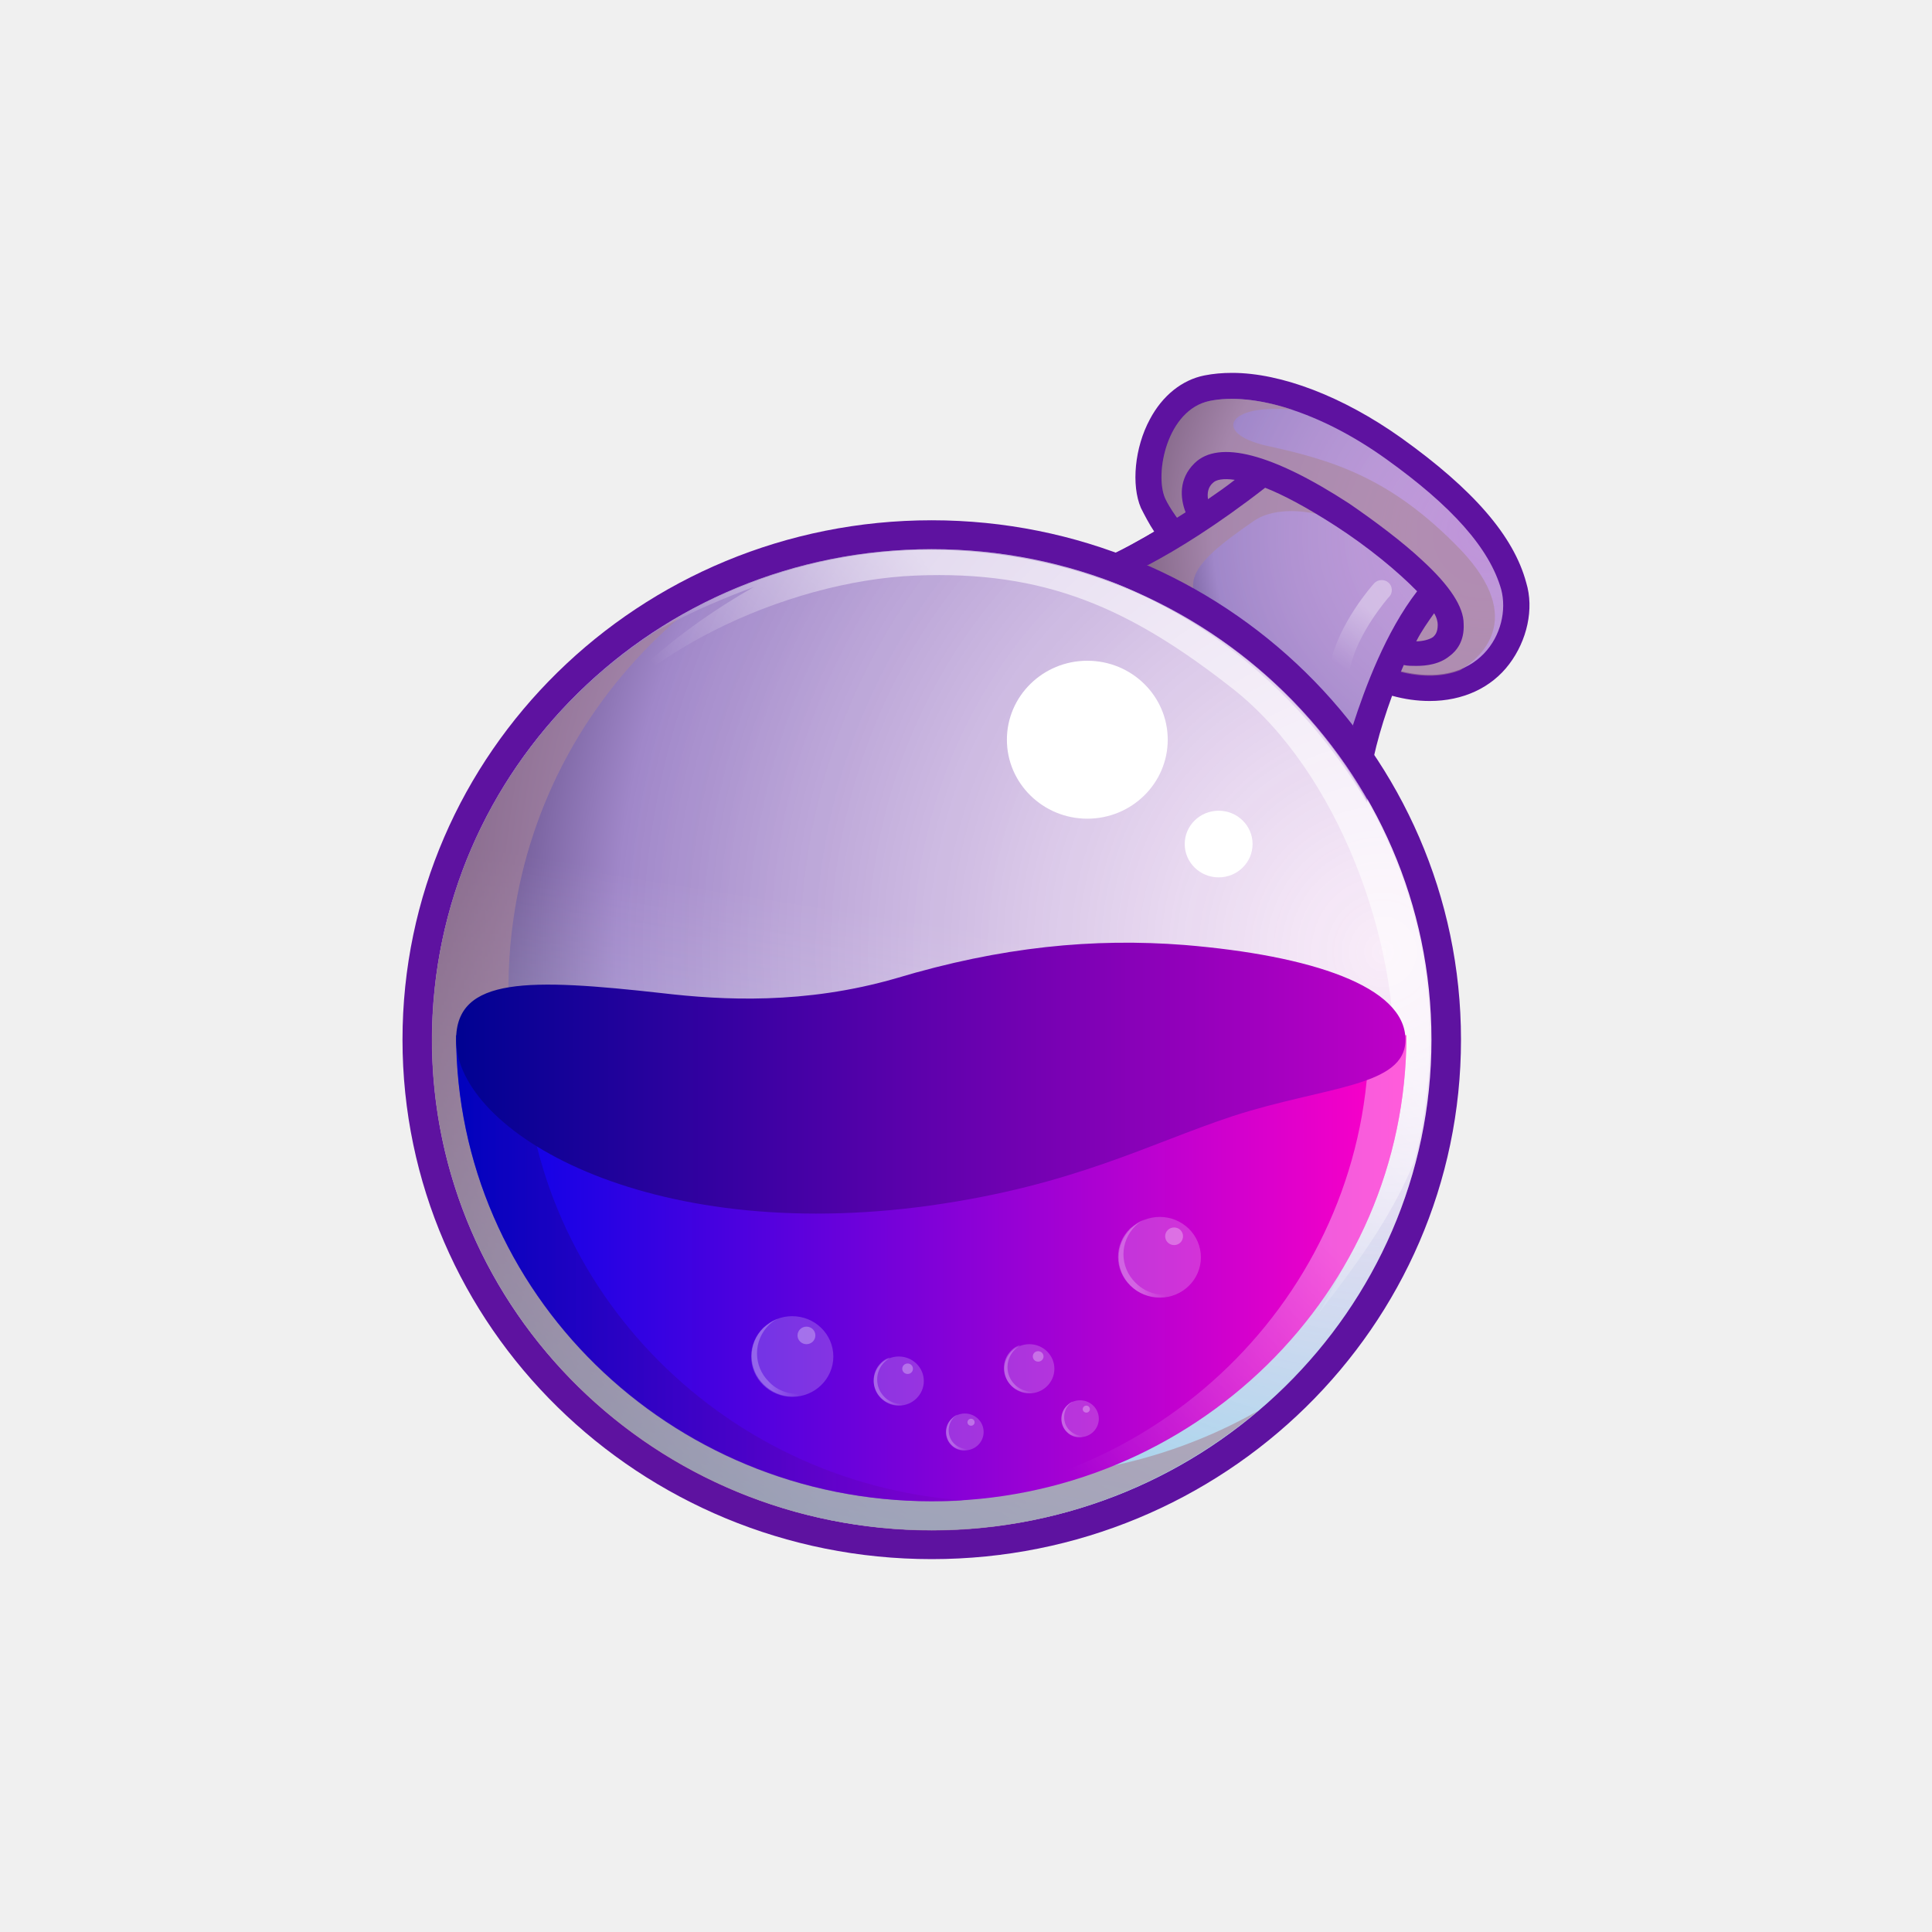
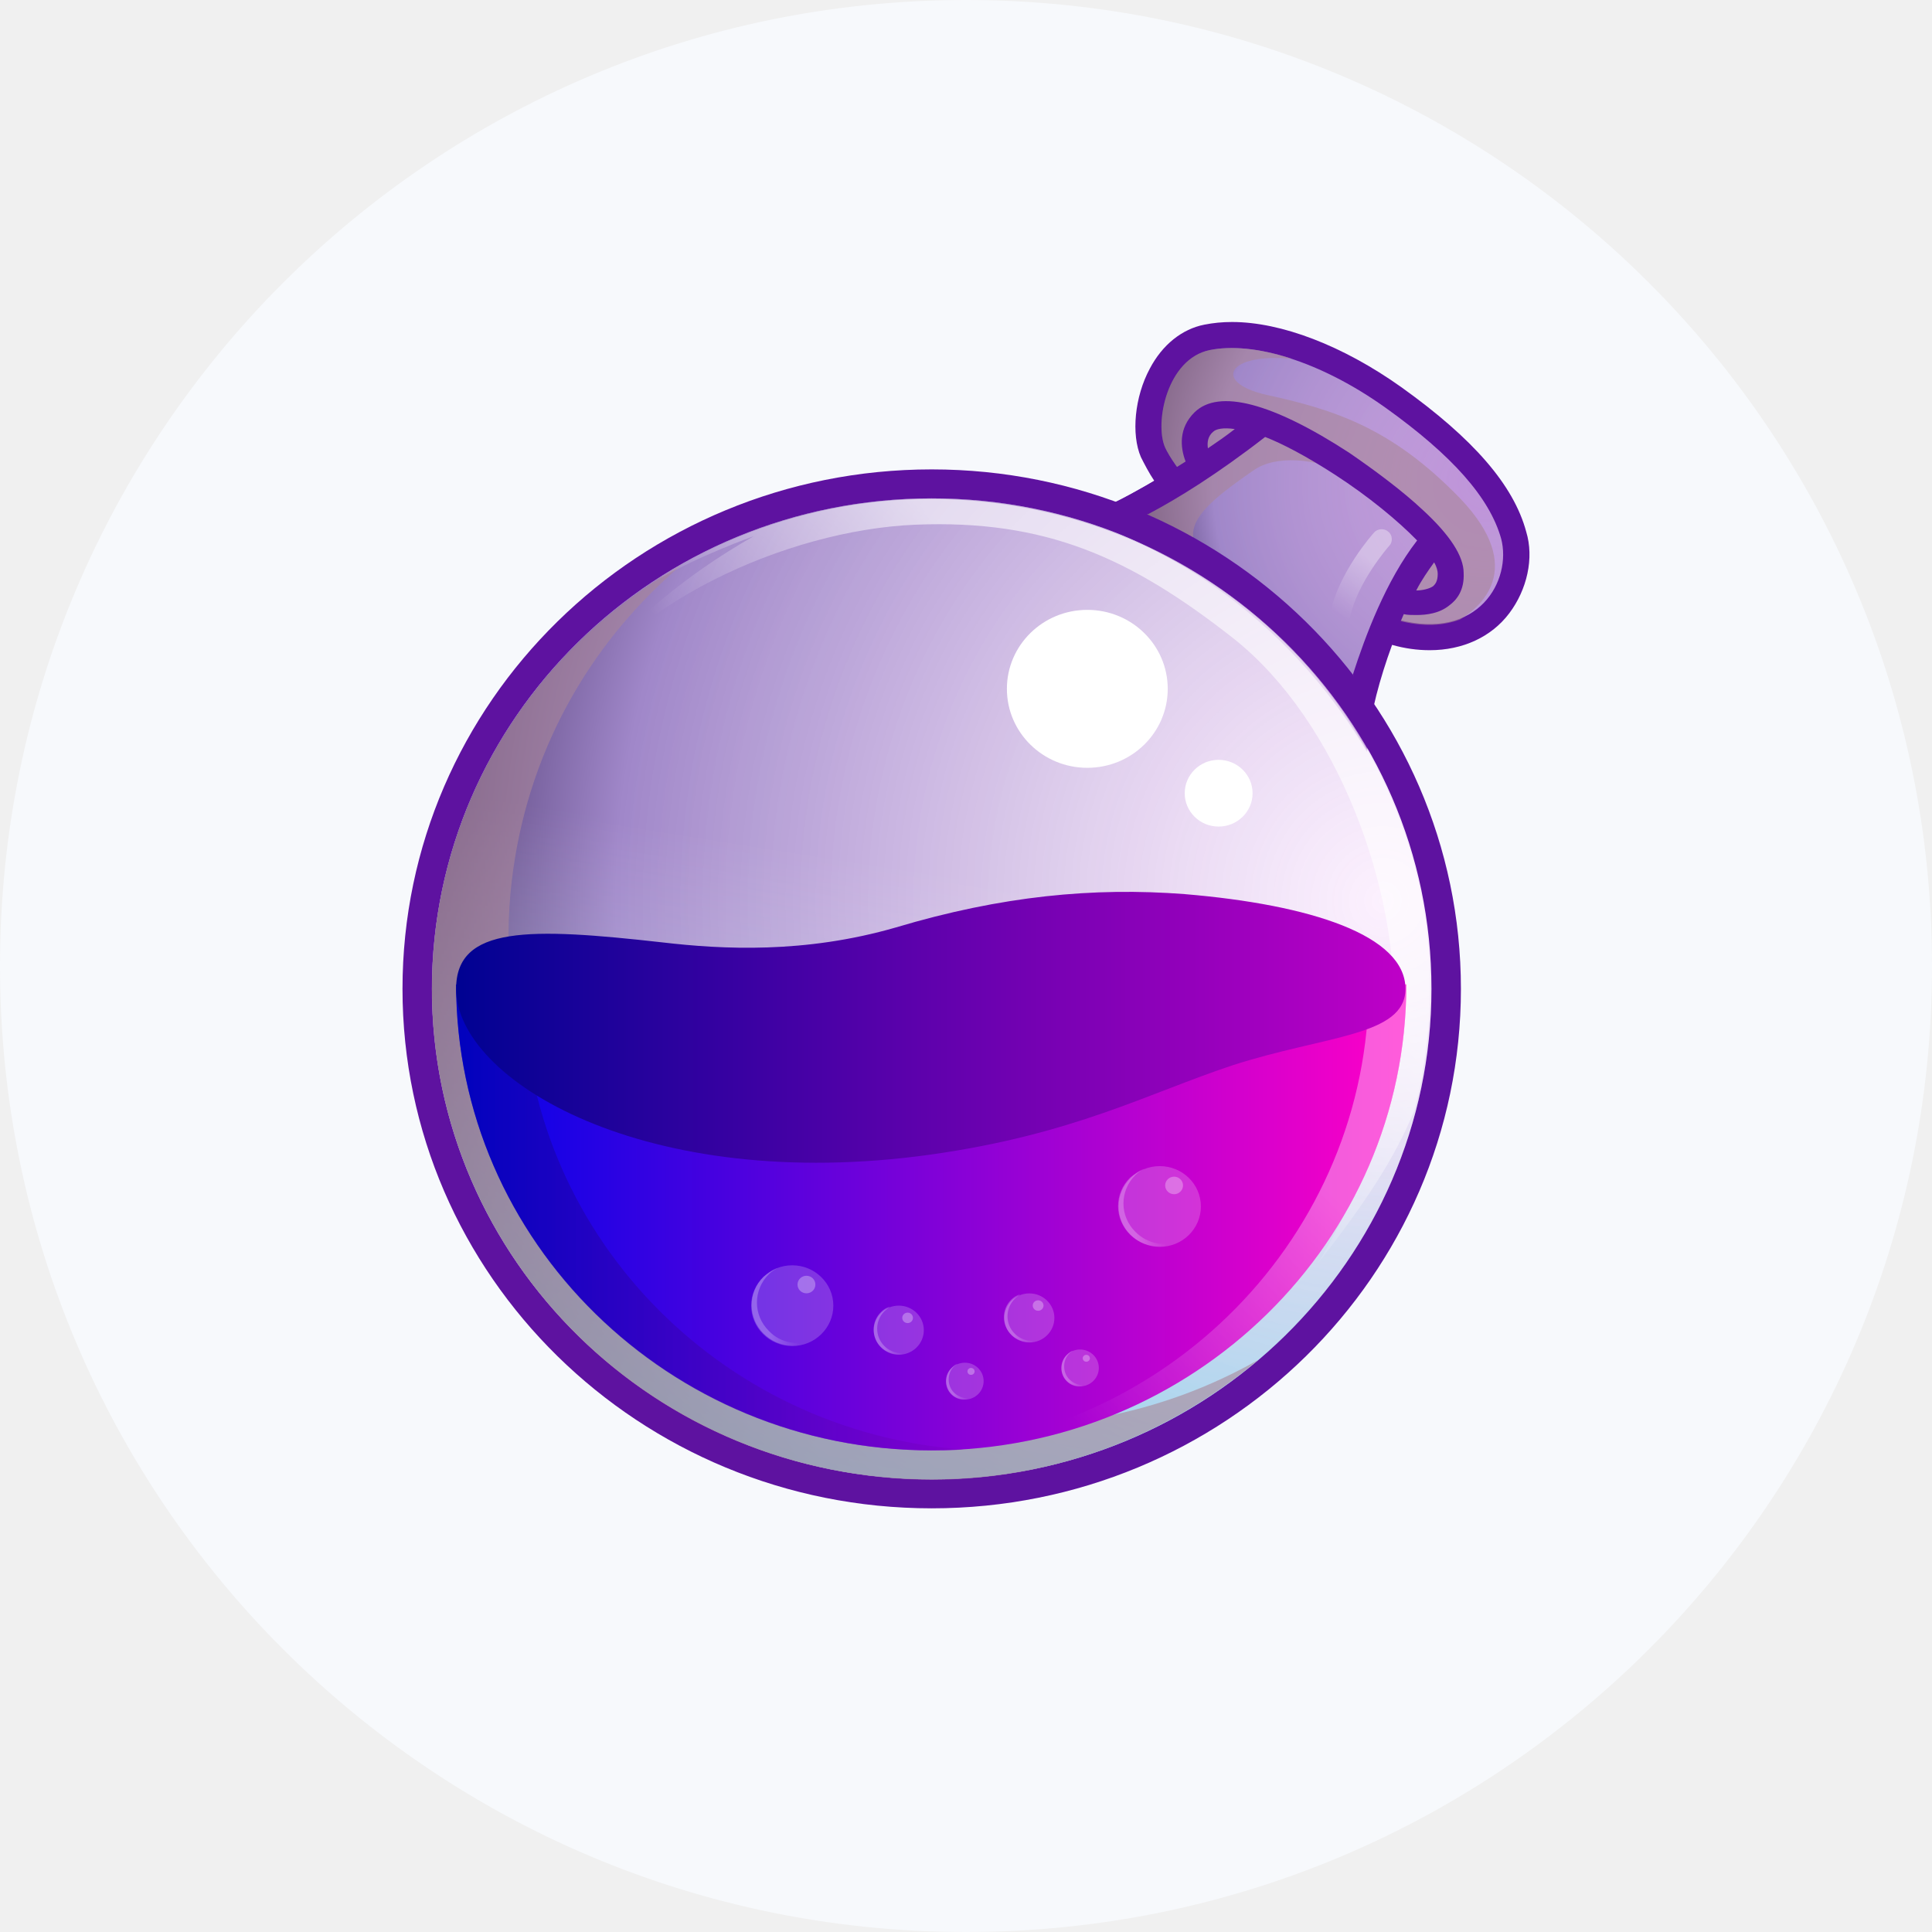
<svg xmlns="http://www.w3.org/2000/svg" width="24" height="24" viewBox="0 0 24 24" fill="none">
-   <path d="M18.959 7.237C18.804 6.659 18.304 6.081 17.404 5.438C16.683 4.926 15.916 4.632 15.306 4.632C15.183 4.632 15.072 4.642 14.961 4.664C14.684 4.719 14.439 4.915 14.284 5.209C14.095 5.558 14.051 6.027 14.173 6.31C14.217 6.397 14.273 6.506 14.339 6.605C13.751 6.953 13.418 7.051 13.373 7.062C14.906 7.564 16.183 8.61 16.982 9.973L16.994 9.842C17.027 9.482 17.138 9.068 17.293 8.643C17.449 8.686 17.604 8.708 17.76 8.708C18.171 8.708 18.526 8.545 18.748 8.25C18.97 7.956 19.059 7.564 18.959 7.237Z" fill="#5E12A0" />
-   <path d="M17.36 8.327C18.371 8.599 18.782 7.836 18.649 7.324C18.504 6.812 18.038 6.288 17.216 5.7C16.394 5.111 15.562 4.871 15.028 4.98C14.495 5.089 14.34 5.885 14.473 6.19C14.529 6.31 14.651 6.485 14.817 6.681C14.606 6.823 14.406 6.932 14.24 7.03C15.262 7.477 16.15 8.174 16.816 9.046C16.894 8.752 17.005 8.49 17.105 8.261C17.183 8.272 17.272 8.294 17.36 8.327Z" fill="url(#paint0_radial_17199_459)" />
-   <path d="M11.574 19.008C15.003 19.008 17.782 16.28 17.782 12.915C17.782 9.55 15.003 6.822 11.574 6.822C8.146 6.822 5.367 9.55 5.367 12.915C5.367 16.28 8.146 19.008 11.574 19.008Z" fill="url(#paint1_radial_17199_459)" />
-   <path opacity="0.6" d="M18.138 6.822C17.294 5.95 16.584 5.721 15.729 5.536C15.062 5.383 15.24 5.013 16.051 5.089C15.662 4.958 15.295 4.926 15.029 4.98C14.496 5.089 14.34 5.885 14.474 6.19C14.529 6.31 14.651 6.484 14.818 6.68C14.518 6.877 14.263 7.018 14.052 7.127C14.152 7.171 14.274 7.226 14.418 7.302C14.796 7.498 15.207 7.825 15.207 7.825C14.585 7.302 14.718 7.062 15.573 6.473C15.84 6.288 16.328 6.31 16.784 6.539C17.239 6.768 17.772 7.345 17.772 7.345L17.261 8.305C17.294 8.316 17.328 8.326 17.361 8.337C17.683 8.425 17.938 8.403 18.138 8.326C18.372 8.185 18.982 7.705 18.138 6.822Z" fill="#A98698" />
-   <path d="M15.716 6.059C15.938 6.146 16.227 6.299 16.583 6.528C17.005 6.8 17.371 7.106 17.604 7.345C17.216 7.847 16.96 8.534 16.805 9.013C16.883 9.122 16.971 9.231 17.049 9.34C17.127 9.068 17.26 8.664 17.438 8.261C17.482 8.272 17.538 8.272 17.593 8.272C17.726 8.272 17.882 8.25 18.004 8.152C18.093 8.087 18.193 7.967 18.182 7.749C18.182 7.542 18.015 7.28 17.671 6.964C17.427 6.735 17.093 6.484 16.76 6.255C15.805 5.634 15.139 5.46 14.839 5.754C14.639 5.95 14.661 6.19 14.728 6.364C14.373 6.593 14.073 6.757 13.873 6.866C14.006 6.909 14.128 6.964 14.262 7.018C14.617 6.833 15.128 6.517 15.716 6.059ZM17.815 7.618C17.849 7.672 17.86 7.727 17.86 7.76C17.86 7.858 17.826 7.89 17.804 7.912C17.76 7.945 17.671 7.967 17.593 7.967C17.66 7.836 17.738 7.727 17.815 7.618ZM15.072 5.994C15.106 5.961 15.194 5.939 15.339 5.961C15.228 6.048 15.117 6.125 15.006 6.201C14.995 6.125 15.006 6.048 15.072 5.994Z" fill="#5E12A0" />
-   <path d="M11.574 6.463C7.943 6.463 5 9.351 5 12.915C5 16.48 7.943 19.368 11.574 19.368C15.206 19.368 18.149 16.48 18.149 12.915C18.149 9.351 15.195 6.463 11.574 6.463ZM11.574 19.009C8.143 19.009 5.367 16.284 5.367 12.915C5.367 9.547 8.143 6.822 11.574 6.822C15.006 6.822 17.782 9.547 17.782 12.915C17.782 16.284 14.995 19.009 11.574 19.009Z" fill="#5E12A0" />
-   <path opacity="0.6" d="M11.574 19.008C15.003 19.008 17.782 16.28 17.782 12.915C17.782 9.55 15.003 6.822 11.574 6.822C8.146 6.822 5.367 9.55 5.367 12.915C5.367 16.28 8.146 19.008 11.574 19.008Z" fill="url(#paint2_linear_17199_459)" />
-   <path opacity="0.6" d="M11.53 18.267C8.143 17.733 5.844 14.605 6.399 11.28C6.643 9.809 7.399 8.555 8.465 7.651C6.91 8.533 5.755 10.07 5.444 11.945C4.9 15.27 7.199 18.398 10.575 18.932C12.463 19.237 14.284 18.66 15.627 17.526C14.439 18.202 12.996 18.496 11.53 18.267Z" fill="#A98698" />
-   <path opacity="0.6" d="M12.563 6.91C10.997 6.659 9.475 7.008 8.232 7.782C8.209 7.804 8.187 7.826 8.187 7.826C8.665 7.542 9.364 7.292 9.364 7.292C7.565 8.316 7.01 9.482 7.01 9.482C7.71 8.153 9.764 7.215 11.374 7.15C12.985 7.084 14.04 7.553 15.328 8.567C16.616 9.591 17.393 11.684 17.316 13.341C17.249 14.998 16.361 16.339 16.361 16.339C16.971 15.565 17.338 14.998 17.571 14.42C17.616 14.246 17.66 14.072 17.682 13.886C18.237 10.572 15.95 7.444 12.563 6.91Z" fill="url(#paint3_linear_17199_459)" />
-   <path d="M17.471 12.861C17.471 16.054 14.828 18.649 11.574 18.649C8.32 18.649 5.666 16.054 5.666 12.861H17.471Z" fill="url(#paint4_linear_17199_459)" />
+   <circle cx="12" cy="12" r="12" fill="#F7F9FC" />
+   <path d="M18.959 6.605C18.803 6.027 18.304 5.45 17.404 4.807C16.682 4.294 15.916 4 15.305 4C15.183 4 15.072 4.011 14.961 4.033C14.684 4.087 14.439 4.283 14.284 4.578C14.095 4.927 14.05 5.395 14.173 5.679C14.217 5.766 14.273 5.875 14.339 5.973C13.751 6.322 13.418 6.42 13.373 6.431C14.906 6.932 16.183 7.979 16.982 9.341L16.993 9.21C17.027 8.851 17.138 8.436 17.293 8.011C17.449 8.055 17.604 8.077 17.76 8.077C18.171 8.077 18.526 7.913 18.748 7.619C18.97 7.325 19.059 6.932 18.959 6.605Z" fill="#5E12A0" />
+   <path d="M17.36 7.695C18.371 7.968 18.782 7.205 18.648 6.692C18.504 6.18 18.038 5.657 17.216 5.068C16.394 4.48 15.561 4.24 15.028 4.349C14.495 4.458 14.34 5.254 14.473 5.559C14.528 5.679 14.651 5.853 14.817 6.049C14.606 6.191 14.406 6.3 14.24 6.398C15.261 6.845 16.15 7.543 16.816 8.415C16.894 8.12 17.005 7.859 17.105 7.63C17.183 7.641 17.271 7.662 17.36 7.695Z" fill="url(#paint0_radial_5685_19370)" />
+   <path d="M11.574 18.377C15.003 18.377 17.782 15.649 17.782 12.284C17.782 8.918 15.003 6.19 11.574 6.19C8.146 6.19 5.366 8.918 5.366 12.284C5.366 15.649 8.146 18.377 11.574 18.377Z" fill="url(#paint1_radial_5685_19370)" />
+   <path opacity="0.6" d="M18.138 6.191C17.294 5.319 16.584 5.09 15.729 4.904C15.062 4.752 15.24 4.381 16.05 4.457C15.662 4.327 15.295 4.294 15.029 4.348C14.496 4.457 14.34 5.253 14.473 5.558C14.529 5.678 14.651 5.853 14.818 6.049C14.518 6.245 14.263 6.387 14.052 6.496C14.152 6.539 14.274 6.594 14.418 6.67C14.796 6.866 15.207 7.193 15.207 7.193C14.585 6.67 14.718 6.43 15.573 5.842C15.839 5.656 16.328 5.678 16.783 5.907C17.239 6.136 17.772 6.714 17.772 6.714L17.261 7.673C17.294 7.684 17.328 7.695 17.361 7.706C17.683 7.793 17.938 7.771 18.138 7.695C18.372 7.553 18.982 7.074 18.138 6.191Z" fill="#A98698" />
+   <path d="M15.716 5.428C15.938 5.515 16.227 5.667 16.582 5.896C17.004 6.169 17.371 6.474 17.604 6.714C17.215 7.215 16.96 7.902 16.805 8.382C16.882 8.491 16.971 8.6 17.049 8.709C17.127 8.436 17.26 8.033 17.438 7.629C17.482 7.64 17.538 7.64 17.593 7.64C17.726 7.64 17.882 7.619 18.004 7.52C18.093 7.455 18.193 7.335 18.182 7.117C18.182 6.91 18.015 6.648 17.671 6.332C17.427 6.103 17.093 5.853 16.76 5.624C15.805 5.003 15.139 4.828 14.839 5.122C14.639 5.319 14.661 5.558 14.728 5.733C14.373 5.962 14.073 6.125 13.873 6.234C14.006 6.278 14.128 6.332 14.261 6.387C14.617 6.202 15.128 5.885 15.716 5.428ZM17.815 6.986C17.848 7.041 17.86 7.095 17.86 7.128C17.86 7.226 17.826 7.259 17.804 7.281C17.76 7.313 17.671 7.335 17.593 7.335C17.66 7.204 17.737 7.095 17.815 6.986ZM15.072 5.362C15.105 5.33 15.194 5.308 15.339 5.33C15.228 5.417 15.117 5.493 15.005 5.569C14.994 5.493 15.005 5.417 15.072 5.362Z" fill="#5E12A0" />
+   <path d="M11.574 5.831C7.943 5.831 5 8.719 5 12.284C5 15.848 7.943 18.737 11.574 18.737C15.206 18.737 18.148 15.848 18.148 12.284C18.148 8.719 15.195 5.831 11.574 5.831ZM11.574 18.377C8.143 18.377 5.366 15.652 5.366 12.284C5.366 8.916 8.143 6.191 11.574 6.191C15.006 6.191 17.782 8.916 17.782 12.284C17.782 15.652 14.995 18.377 11.574 18.377Z" fill="#5E12A0" />
+   <path opacity="0.6" d="M11.574 18.377C15.003 18.377 17.782 15.649 17.782 12.284C17.782 8.918 15.003 6.19 11.574 6.19C8.146 6.19 5.366 8.918 5.366 12.284C5.366 15.649 8.146 18.377 11.574 18.377Z" fill="url(#paint2_linear_5685_19370)" />
+   <path opacity="0.6" d="M11.53 17.636C8.143 17.102 5.844 13.973 6.399 10.649C6.643 9.177 7.399 7.924 8.465 7.019C6.91 7.902 5.755 9.439 5.444 11.314C4.9 14.638 7.199 17.767 10.575 18.301C12.463 18.606 14.284 18.028 15.627 16.895C14.439 17.57 12.996 17.865 11.53 17.636Z" fill="#A98698" />
+   <path opacity="0.6" d="M12.563 6.278C10.997 6.028 9.475 6.377 8.232 7.15C8.209 7.172 8.187 7.194 8.187 7.194C8.665 6.911 9.364 6.66 9.364 6.66C7.565 7.685 7.01 8.851 7.01 8.851C7.71 7.521 9.764 6.584 11.374 6.518C12.985 6.453 14.04 6.922 15.328 7.935C16.616 8.96 17.393 11.053 17.316 12.71C17.249 14.366 16.361 15.707 16.361 15.707C16.971 14.933 17.338 14.366 17.571 13.789C17.616 13.614 17.66 13.44 17.682 13.255C18.237 9.941 15.95 6.813 12.563 6.278Z" fill="url(#paint3_linear_5685_19370)" />
+   <path d="M17.47 12.229C17.47 15.423 14.827 18.017 11.573 18.017C8.32 18.017 5.666 15.423 5.666 12.229H17.47Z" fill="url(#paint4_linear_5685_19370)" />
  <g opacity="0.6">
-     <path opacity="0.6" d="M17.005 12.861C17.005 15.979 14.495 18.529 11.341 18.649C11.419 18.649 11.496 18.649 11.574 18.649C14.828 18.649 17.471 16.055 17.471 12.861H17.005Z" fill="url(#paint5_linear_17199_459)" />
+     <path opacity="0.6" d="M17.004 12.229C17.004 15.347 14.495 17.898 11.341 18.017C11.419 18.017 11.496 18.017 11.574 18.017C14.828 18.017 17.471 15.423 17.471 12.229H17.004Z" fill="url(#paint5_linear_5685_19370)" />
  </g>
  <g opacity="0.7">
-     <path opacity="0.7" d="M6.5 12.861H5.668C5.668 16.055 8.311 18.649 11.564 18.649C11.709 18.649 11.842 18.649 11.975 18.638C8.921 18.42 6.5 15.913 6.5 12.861Z" fill="url(#paint6_linear_17199_459)" />
+     <path opacity="0.7" d="M6.5 12.229H5.667C5.667 15.423 8.311 18.017 11.564 18.017C11.709 18.017 11.842 18.017 11.975 18.006C8.921 17.789 6.5 15.281 6.5 12.229Z" fill="url(#paint6_linear_5685_19370)" />
  </g>
-   <path d="M17.459 12.916C17.459 12.251 16.282 11.869 14.716 11.739C13.584 11.651 12.44 11.76 11.13 12.153C9.997 12.48 8.975 12.425 8.231 12.338C6.576 12.153 5.666 12.131 5.666 12.916C5.666 14.05 8.02 15.466 11.552 14.976C13.339 14.725 14.261 14.213 15.316 13.864C16.46 13.493 17.459 13.504 17.459 12.916Z" fill="url(#paint7_linear_17199_459)" />
-   <path d="M13.507 10.17C14.059 10.17 14.506 9.73 14.506 9.189C14.506 8.647 14.059 8.208 13.507 8.208C12.956 8.208 12.508 8.647 12.508 9.189C12.508 9.73 12.956 10.17 13.507 10.17Z" fill="white" />
-   <path d="M15.139 10.899C15.371 10.899 15.56 10.714 15.56 10.485C15.56 10.256 15.371 10.071 15.139 10.071C14.906 10.071 14.717 10.256 14.717 10.485C14.717 10.714 14.906 10.899 15.139 10.899Z" fill="white" />
+   <path d="M17.459 12.284C17.459 11.619 16.282 11.238 14.716 11.107C13.584 11.02 12.44 11.129 11.129 11.521C9.997 11.848 8.975 11.794 8.231 11.707C6.576 11.521 5.666 11.499 5.666 12.284C5.666 13.418 8.02 14.835 11.551 14.344C13.339 14.094 14.261 13.581 15.316 13.232C16.46 12.862 17.459 12.873 17.459 12.284Z" fill="url(#paint7_linear_5685_19370)" />
+   <path d="M13.507 9.538C14.059 9.538 14.506 9.099 14.506 8.557C14.506 8.015 14.059 7.576 13.507 7.576C12.955 7.576 12.508 8.015 12.508 8.557C12.508 9.099 12.955 9.538 13.507 9.538Z" fill="white" />
+   <path d="M15.138 10.268C15.371 10.268 15.56 10.082 15.56 9.854C15.56 9.625 15.371 9.439 15.138 9.439C14.905 9.439 14.717 9.625 14.717 9.854C14.717 10.082 14.905 10.268 15.138 10.268Z" fill="white" />
  <g opacity="0.6">
-     <path opacity="0.6" d="M16.647 8.403C16.636 8.403 16.625 8.403 16.625 8.403C16.559 8.393 16.514 8.327 16.525 8.251C16.625 7.749 17.047 7.27 17.069 7.248C17.114 7.194 17.203 7.194 17.247 7.237C17.302 7.281 17.302 7.368 17.258 7.412C17.247 7.422 16.858 7.869 16.77 8.305C16.758 8.371 16.703 8.403 16.647 8.403Z" fill="url(#paint8_linear_17199_459)" />
+     <path opacity="0.6" d="M16.647 7.772C16.636 7.772 16.625 7.772 16.625 7.772C16.558 7.761 16.514 7.696 16.525 7.619C16.625 7.118 17.047 6.638 17.069 6.616C17.113 6.562 17.202 6.562 17.247 6.606C17.302 6.649 17.302 6.736 17.258 6.78C17.247 6.791 16.858 7.238 16.769 7.674C16.758 7.739 16.703 7.772 16.647 7.772Z" fill="url(#paint8_linear_5685_19370)" />
  </g>
-   <path opacity="0.2" d="M11.165 17.461C11.337 17.461 11.476 17.324 11.476 17.156C11.476 16.987 11.337 16.851 11.165 16.851C10.993 16.851 10.854 16.987 10.854 17.156C10.854 17.324 10.993 17.461 11.165 17.461Z" fill="white" />
+   <path opacity="0.2" d="M11.165 16.829C11.337 16.829 11.476 16.693 11.476 16.524C11.476 16.355 11.337 16.219 11.165 16.219C10.993 16.219 10.854 16.355 10.854 16.524C10.854 16.693 10.993 16.829 11.165 16.829Z" fill="white" />
  <g opacity="0.4">
-     <path opacity="0.6" d="M10.988 17.355C10.866 17.235 10.866 17.038 10.988 16.919C11.011 16.897 11.033 16.886 11.055 16.864C11.011 16.875 10.977 16.897 10.944 16.929C10.822 17.049 10.822 17.246 10.944 17.365C11.044 17.463 11.199 17.485 11.321 17.42C11.21 17.463 11.077 17.442 10.988 17.355Z" fill="url(#paint9_linear_17199_459)" />
+     <path opacity="0.6" d="M10.988 16.723C10.866 16.603 10.866 16.407 10.988 16.287C11.011 16.265 11.033 16.254 11.055 16.232C11.011 16.243 10.977 16.265 10.944 16.298C10.822 16.418 10.822 16.614 10.944 16.734C11.044 16.832 11.199 16.854 11.321 16.788C11.21 16.832 11.077 16.81 10.988 16.723Z" fill="url(#paint9_linear_5685_19370)" />
  </g>
-   <path opacity="0.3" d="M11.275 17.068C11.312 17.068 11.341 17.039 11.341 17.003C11.341 16.967 11.312 16.938 11.275 16.938C11.238 16.938 11.208 16.967 11.208 17.003C11.208 17.039 11.238 17.068 11.275 17.068Z" fill="white" />
-   <path opacity="0.2" d="M12.787 17.309C12.959 17.309 13.098 17.172 13.098 17.004C13.098 16.835 12.959 16.698 12.787 16.698C12.615 16.698 12.476 16.835 12.476 17.004C12.476 17.172 12.615 17.309 12.787 17.309Z" fill="white" />
+   <path opacity="0.3" d="M11.275 16.436C11.311 16.436 11.341 16.407 11.341 16.371C11.341 16.335 11.311 16.306 11.275 16.306C11.238 16.306 11.208 16.335 11.208 16.371C11.208 16.407 11.238 16.436 11.275 16.436Z" fill="white" />
+   <path opacity="0.2" d="M12.787 16.677C12.958 16.677 13.098 16.541 13.098 16.372C13.098 16.203 12.958 16.067 12.787 16.067C12.615 16.067 12.476 16.203 12.476 16.372C12.476 16.541 12.615 16.677 12.787 16.677Z" fill="white" />
  <g opacity="0.4">
-     <path opacity="0.6" d="M12.607 17.201C12.485 17.081 12.485 16.885 12.607 16.765C12.629 16.743 12.651 16.732 12.673 16.71C12.629 16.721 12.596 16.743 12.562 16.776C12.44 16.896 12.44 17.092 12.562 17.212C12.662 17.31 12.818 17.332 12.94 17.266C12.829 17.31 12.696 17.288 12.607 17.201Z" fill="url(#paint10_linear_17199_459)" />
+     <path opacity="0.6" d="M12.607 16.569C12.485 16.45 12.485 16.253 12.607 16.133C12.629 16.112 12.651 16.101 12.673 16.079C12.629 16.09 12.596 16.112 12.562 16.144C12.44 16.264 12.44 16.46 12.562 16.58C12.662 16.678 12.818 16.7 12.94 16.635C12.829 16.678 12.695 16.657 12.607 16.569Z" fill="url(#paint10_linear_5685_19370)" />
  </g>
-   <path opacity="0.3" d="M12.896 16.915C12.933 16.915 12.963 16.886 12.963 16.85C12.963 16.814 12.933 16.785 12.896 16.785C12.859 16.785 12.83 16.814 12.83 16.85C12.83 16.886 12.859 16.915 12.896 16.915Z" fill="white" />
-   <path opacity="0.2" d="M11.986 18.017C12.115 18.017 12.219 17.915 12.219 17.788C12.219 17.662 12.115 17.559 11.986 17.559C11.857 17.559 11.753 17.662 11.753 17.788C11.753 17.915 11.857 18.017 11.986 18.017Z" fill="white" />
+   <path opacity="0.3" d="M12.896 16.283C12.933 16.283 12.963 16.254 12.963 16.218C12.963 16.182 12.933 16.153 12.896 16.153C12.859 16.153 12.829 16.182 12.829 16.218C12.829 16.254 12.859 16.283 12.896 16.283Z" fill="white" />
+   <path opacity="0.2" d="M11.986 17.386C12.115 17.386 12.219 17.283 12.219 17.157C12.219 17.03 12.115 16.928 11.986 16.928C11.857 16.928 11.753 17.03 11.753 17.157C11.753 17.283 11.857 17.386 11.986 17.386Z" fill="white" />
  <g opacity="0.4">
-     <path opacity="0.6" d="M11.851 17.932C11.763 17.844 11.763 17.692 11.851 17.605C11.863 17.594 11.885 17.583 11.896 17.572C11.863 17.583 11.84 17.605 11.818 17.626C11.729 17.714 11.729 17.866 11.818 17.953C11.896 18.03 12.007 18.041 12.107 17.986C12.018 18.019 11.918 17.997 11.851 17.932Z" fill="url(#paint11_linear_17199_459)" />
+     <path opacity="0.6" d="M11.851 17.3C11.763 17.213 11.763 17.06 11.851 16.973C11.863 16.962 11.885 16.951 11.896 16.94C11.863 16.951 11.84 16.973 11.818 16.995C11.729 17.082 11.729 17.235 11.818 17.322C11.896 17.398 12.007 17.409 12.107 17.355C12.018 17.387 11.918 17.365 11.851 17.3Z" fill="url(#paint11_linear_5685_19370)" />
  </g>
-   <path opacity="0.3" d="M12.063 17.711C12.087 17.711 12.107 17.692 12.107 17.668C12.107 17.644 12.087 17.624 12.063 17.624C12.038 17.624 12.018 17.644 12.018 17.668C12.018 17.692 12.038 17.711 12.063 17.711Z" fill="white" />
-   <path opacity="0.2" d="M13.417 17.853C13.546 17.853 13.65 17.751 13.65 17.624C13.65 17.498 13.546 17.395 13.417 17.395C13.288 17.395 13.184 17.498 13.184 17.624C13.184 17.751 13.288 17.853 13.417 17.853Z" fill="white" />
+   <path opacity="0.3" d="M12.062 17.079C12.087 17.079 12.107 17.06 12.107 17.036C12.107 17.012 12.087 16.993 12.062 16.993C12.038 16.993 12.018 17.012 12.018 17.036C12.018 17.06 12.038 17.079 12.062 17.079Z" fill="white" />
+   <path opacity="0.2" d="M13.417 17.222C13.545 17.222 13.65 17.119 13.65 16.993C13.65 16.866 13.545 16.764 13.417 16.764C13.288 16.764 13.184 16.866 13.184 16.993C13.184 17.119 13.288 17.222 13.417 17.222Z" fill="white" />
  <g opacity="0.4">
-     <path opacity="0.6" d="M13.286 17.768C13.197 17.681 13.197 17.529 13.286 17.442C13.297 17.431 13.319 17.42 13.33 17.409C13.297 17.42 13.275 17.442 13.253 17.463C13.164 17.55 13.164 17.703 13.253 17.79C13.33 17.867 13.441 17.878 13.541 17.823C13.453 17.856 13.353 17.834 13.286 17.768Z" fill="url(#paint12_linear_17199_459)" />
+     <path opacity="0.6" d="M13.286 17.137C13.197 17.05 13.197 16.897 13.286 16.81C13.297 16.799 13.319 16.788 13.33 16.777C13.297 16.788 13.275 16.81 13.252 16.832C13.164 16.919 13.164 17.072 13.252 17.159C13.33 17.235 13.441 17.246 13.541 17.192C13.452 17.224 13.352 17.202 13.286 17.137Z" fill="url(#paint12_linear_5685_19370)" />
  </g>
-   <path opacity="0.3" d="M13.495 17.548C13.519 17.548 13.539 17.529 13.539 17.505C13.539 17.481 13.519 17.461 13.495 17.461C13.47 17.461 13.45 17.481 13.45 17.505C13.45 17.529 13.47 17.548 13.495 17.548Z" fill="white" />
-   <path opacity="0.2" d="M9.841 17.352C10.123 17.352 10.352 17.128 10.352 16.851C10.352 16.574 10.123 16.35 9.841 16.35C9.559 16.35 9.331 16.574 9.331 16.851C9.331 17.128 9.559 17.352 9.841 17.352Z" fill="white" />
+   <path opacity="0.3" d="M13.495 16.916C13.519 16.916 13.539 16.897 13.539 16.873C13.539 16.849 13.519 16.83 13.495 16.83C13.47 16.83 13.45 16.849 13.45 16.873C13.45 16.897 13.47 16.916 13.495 16.916Z" fill="white" />
+   <path opacity="0.2" d="M9.841 16.721C10.123 16.721 10.352 16.496 10.352 16.219C10.352 15.943 10.123 15.718 9.841 15.718C9.559 15.718 9.331 15.943 9.331 16.219C9.331 16.496 9.559 16.721 9.841 16.721Z" fill="white" />
  <g opacity="0.4">
-     <path opacity="0.6" d="M9.553 17.166C9.354 16.97 9.354 16.654 9.553 16.458C9.587 16.425 9.62 16.403 9.664 16.382C9.598 16.403 9.542 16.447 9.487 16.491C9.287 16.687 9.287 17.003 9.487 17.199C9.653 17.363 9.909 17.395 10.108 17.275C9.92 17.352 9.698 17.319 9.553 17.166Z" fill="url(#paint13_linear_17199_459)" />
+     <path opacity="0.6" d="M9.553 16.535C9.353 16.339 9.353 16.023 9.553 15.826C9.586 15.794 9.62 15.772 9.664 15.75C9.598 15.772 9.542 15.815 9.487 15.859C9.287 16.055 9.287 16.371 9.487 16.568C9.653 16.731 9.908 16.764 10.108 16.644C9.92 16.72 9.697 16.687 9.553 16.535Z" fill="url(#paint13_linear_5685_19370)" />
  </g>
-   <path opacity="0.3" d="M10.018 16.698C10.08 16.698 10.129 16.649 10.129 16.589C10.129 16.529 10.08 16.48 10.018 16.48C9.957 16.48 9.907 16.529 9.907 16.589C9.907 16.649 9.957 16.698 10.018 16.698Z" fill="white" />
-   <path opacity="0.2" d="M14.407 16.12C14.689 16.12 14.918 15.896 14.918 15.619C14.918 15.342 14.689 15.117 14.407 15.117C14.125 15.117 13.897 15.342 13.897 15.619C13.897 15.896 14.125 16.12 14.407 16.12Z" fill="white" />
+   <path opacity="0.3" d="M10.018 16.066C10.08 16.066 10.129 16.018 10.129 15.957C10.129 15.897 10.08 15.848 10.018 15.848C9.957 15.848 9.907 15.897 9.907 15.957C9.907 16.018 9.957 16.066 10.018 16.066Z" fill="white" />
+   <path opacity="0.2" d="M14.407 15.489C14.689 15.489 14.918 15.264 14.918 14.987C14.918 14.71 14.689 14.486 14.407 14.486C14.125 14.486 13.896 14.71 13.896 14.987C13.896 15.264 14.125 15.489 14.407 15.489Z" fill="white" />
  <g opacity="0.4">
-     <path opacity="0.6" d="M14.106 15.935C13.906 15.739 13.906 15.423 14.106 15.227C14.139 15.194 14.172 15.172 14.217 15.151C14.15 15.172 14.095 15.216 14.039 15.26C13.839 15.456 13.839 15.772 14.039 15.968C14.206 16.132 14.461 16.164 14.661 16.044C14.472 16.121 14.261 16.088 14.106 15.935Z" fill="url(#paint14_linear_17199_459)" />
+     <path opacity="0.6" d="M14.106 15.304C13.906 15.108 13.906 14.792 14.106 14.595C14.139 14.563 14.172 14.541 14.217 14.519C14.15 14.541 14.095 14.584 14.039 14.628C13.839 14.824 13.839 15.14 14.039 15.337C14.206 15.5 14.461 15.533 14.661 15.413C14.472 15.489 14.261 15.457 14.106 15.304Z" fill="url(#paint14_linear_5685_19370)" />
  </g>
-   <path opacity="0.3" d="M14.585 15.467C14.647 15.467 14.696 15.418 14.696 15.357C14.696 15.297 14.647 15.248 14.585 15.248C14.524 15.248 14.474 15.297 14.474 15.357C14.474 15.418 14.524 15.467 14.585 15.467Z" fill="white" />
+   <path opacity="0.3" d="M14.585 14.835C14.646 14.835 14.696 14.786 14.696 14.726C14.696 14.666 14.646 14.617 14.585 14.617C14.524 14.617 14.474 14.666 14.474 14.726C14.474 14.786 14.524 14.835 14.585 14.835Z" fill="white" />
  <defs>
-     <radialGradient id="paint0_radial_17199_459" cx="0" cy="0" r="1" gradientUnits="userSpaceOnUse" gradientTransform="translate(18.4461 6.63721) scale(4.9634 4.87178)">
+     <radialGradient id="paint0_radial_5685_19370" cx="0" cy="0" r="1" gradientUnits="userSpaceOnUse" gradientTransform="translate(18.4459 6.00561) scale(4.9634 4.87178)">
      <stop stop-color="#FFEAFF" stop-opacity="0.6" />
      <stop offset="0.681" stop-color="#A087C9" />
      <stop offset="1" stop-color="#10002F" />
    </radialGradient>
-     <radialGradient id="paint1_radial_17199_459" cx="0" cy="0" r="1" gradientUnits="userSpaceOnUse" gradientTransform="translate(17.1466 11.8331) scale(13.9007 14.5111)">
+     <radialGradient id="paint1_radial_5685_19370" cx="0" cy="0" r="1" gradientUnits="userSpaceOnUse" gradientTransform="translate(17.1465 11.2015) scale(13.9007 14.5111)">
      <stop stop-color="#FFEAFF" stop-opacity="0.6" />
      <stop offset="0.681" stop-color="#A087C9" />
      <stop offset="1" stop-color="#10002F" />
    </radialGradient>
-     <linearGradient id="paint2_linear_17199_459" x1="10.579" y1="18.922" x2="12.493" y2="6.887" gradientUnits="userSpaceOnUse">
+     <linearGradient id="paint2_linear_5685_19370" x1="10.579" y1="18.291" x2="12.493" y2="6.255" gradientUnits="userSpaceOnUse">
      <stop stop-color="#81FFFF" />
      <stop offset="0.62" stop-color="white" stop-opacity="0" />
    </linearGradient>
-     <linearGradient id="paint3_linear_17199_459" x1="15.949" y1="8.778" x2="10.903" y2="13.495" gradientUnits="userSpaceOnUse">
+     <linearGradient id="paint3_linear_5685_19370" x1="15.949" y1="8.146" x2="10.903" y2="12.863" gradientUnits="userSpaceOnUse">
      <stop offset="0.289" stop-color="white" />
      <stop offset="0.78" stop-color="white" stop-opacity="0" />
    </linearGradient>
-     <linearGradient id="paint4_linear_17199_459" x1="5.671" y1="15.751" x2="17.468" y2="15.751" gradientUnits="userSpaceOnUse">
+     <linearGradient id="paint4_linear_5685_19370" x1="5.671" y1="15.12" x2="17.468" y2="15.12" gradientUnits="userSpaceOnUse">
      <stop stop-color="#0002E9" />
      <stop offset="0.995" stop-color="#FF00C7" />
    </linearGradient>
-     <linearGradient id="paint5_linear_17199_459" x1="18.026" y1="13.369" x2="11.718" y2="19.442" gradientUnits="userSpaceOnUse">
+     <linearGradient id="paint5_linear_5685_19370" x1="18.026" y1="12.737" x2="11.718" y2="18.811" gradientUnits="userSpaceOnUse">
      <stop offset="0.289" stop-color="white" />
      <stop offset="0.78" stop-color="white" stop-opacity="0" />
    </linearGradient>
-     <linearGradient id="paint6_linear_17199_459" x1="5.673" y1="15.752" x2="11.984" y2="15.752" gradientUnits="userSpaceOnUse">
+     <linearGradient id="paint6_linear_5685_19370" x1="5.672" y1="15.12" x2="11.984" y2="15.12" gradientUnits="userSpaceOnUse">
      <stop stop-color="#000292" />
      <stop offset="0.995" stop-color="#7D00C7" />
    </linearGradient>
-     <linearGradient id="paint7_linear_17199_459" x1="5.679" y1="13.397" x2="17.46" y2="13.397" gradientUnits="userSpaceOnUse">
+     <linearGradient id="paint7_linear_5685_19370" x1="5.678" y1="12.765" x2="17.46" y2="12.765" gradientUnits="userSpaceOnUse">
      <stop stop-color="#000292" />
      <stop offset="0.995" stop-color="#BE00C7" />
    </linearGradient>
-     <linearGradient id="paint8_linear_17199_459" x1="17.265" y1="7.195" x2="16.441" y2="8.559" gradientUnits="userSpaceOnUse">
+     <linearGradient id="paint8_linear_5685_19370" x1="17.265" y1="6.563" x2="16.441" y2="7.927" gradientUnits="userSpaceOnUse">
      <stop offset="0.289" stop-color="white" />
      <stop offset="0.78" stop-color="white" stop-opacity="0" />
    </linearGradient>
-     <linearGradient id="paint9_linear_17199_459" x1="10.852" y1="17.168" x2="11.322" y2="17.168" gradientUnits="userSpaceOnUse">
+     <linearGradient id="paint9_linear_5685_19370" x1="10.852" y1="16.536" x2="11.322" y2="16.536" gradientUnits="userSpaceOnUse">
      <stop offset="0.289" stop-color="white" />
      <stop offset="0.78" stop-color="white" stop-opacity="0" />
    </linearGradient>
-     <linearGradient id="paint10_linear_17199_459" x1="12.469" y1="17.012" x2="12.939" y2="17.012" gradientUnits="userSpaceOnUse">
+     <linearGradient id="paint10_linear_5685_19370" x1="12.469" y1="16.38" x2="12.939" y2="16.38" gradientUnits="userSpaceOnUse">
      <stop offset="0.289" stop-color="white" />
      <stop offset="0.78" stop-color="white" stop-opacity="0" />
    </linearGradient>
-     <linearGradient id="paint11_linear_17199_459" x1="11.745" y1="17.792" x2="12.098" y2="17.792" gradientUnits="userSpaceOnUse">
+     <linearGradient id="paint11_linear_5685_19370" x1="11.745" y1="17.16" x2="12.098" y2="17.16" gradientUnits="userSpaceOnUse">
      <stop offset="0.289" stop-color="white" />
      <stop offset="0.78" stop-color="white" stop-opacity="0" />
    </linearGradient>
-     <linearGradient id="paint12_linear_17199_459" x1="13.18" y1="17.629" x2="13.532" y2="17.629" gradientUnits="userSpaceOnUse">
+     <linearGradient id="paint12_linear_5685_19370" x1="13.18" y1="16.997" x2="13.532" y2="16.997" gradientUnits="userSpaceOnUse">
      <stop offset="0.289" stop-color="white" />
      <stop offset="0.78" stop-color="white" stop-opacity="0" />
    </linearGradient>
-     <linearGradient id="paint13_linear_17199_459" x1="9.332" y1="16.863" x2="10.099" y2="16.863" gradientUnits="userSpaceOnUse">
+     <linearGradient id="paint13_linear_5685_19370" x1="9.332" y1="16.232" x2="10.099" y2="16.232" gradientUnits="userSpaceOnUse">
      <stop offset="0.289" stop-color="white" />
      <stop offset="0.78" stop-color="white" stop-opacity="0" />
    </linearGradient>
-     <linearGradient id="paint14_linear_17199_459" x1="13.889" y1="15.632" x2="14.656" y2="15.632" gradientUnits="userSpaceOnUse">
+     <linearGradient id="paint14_linear_5685_19370" x1="13.889" y1="15" x2="14.656" y2="15" gradientUnits="userSpaceOnUse">
      <stop offset="0.289" stop-color="white" />
      <stop offset="0.78" stop-color="white" stop-opacity="0" />
    </linearGradient>
  </defs>
</svg>
